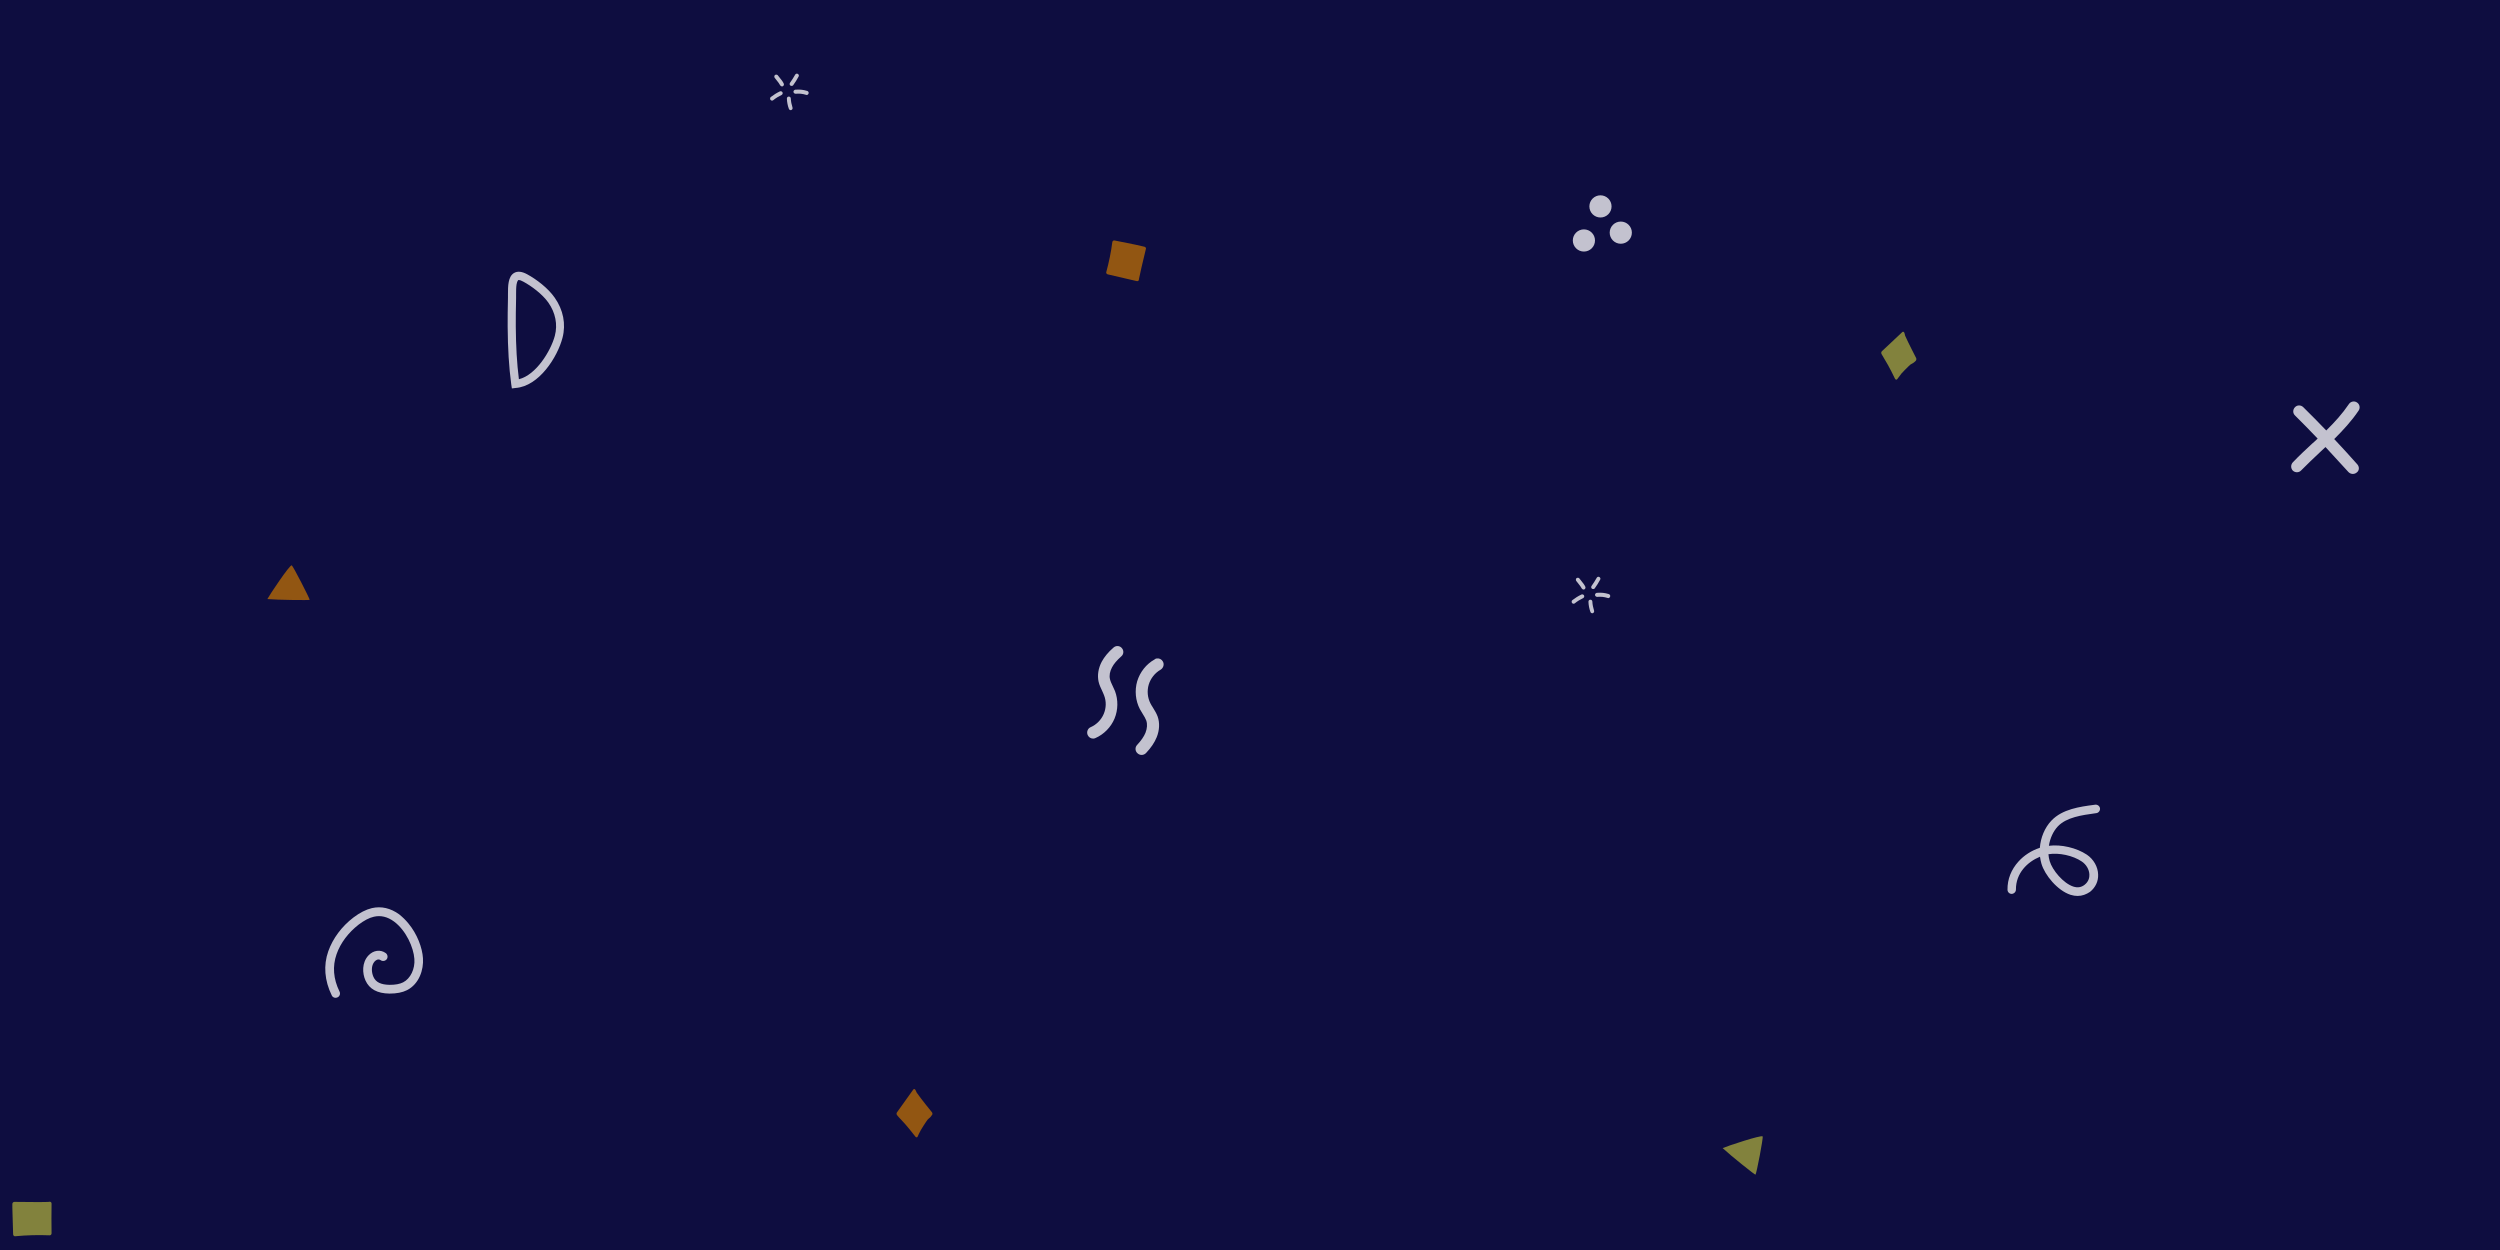
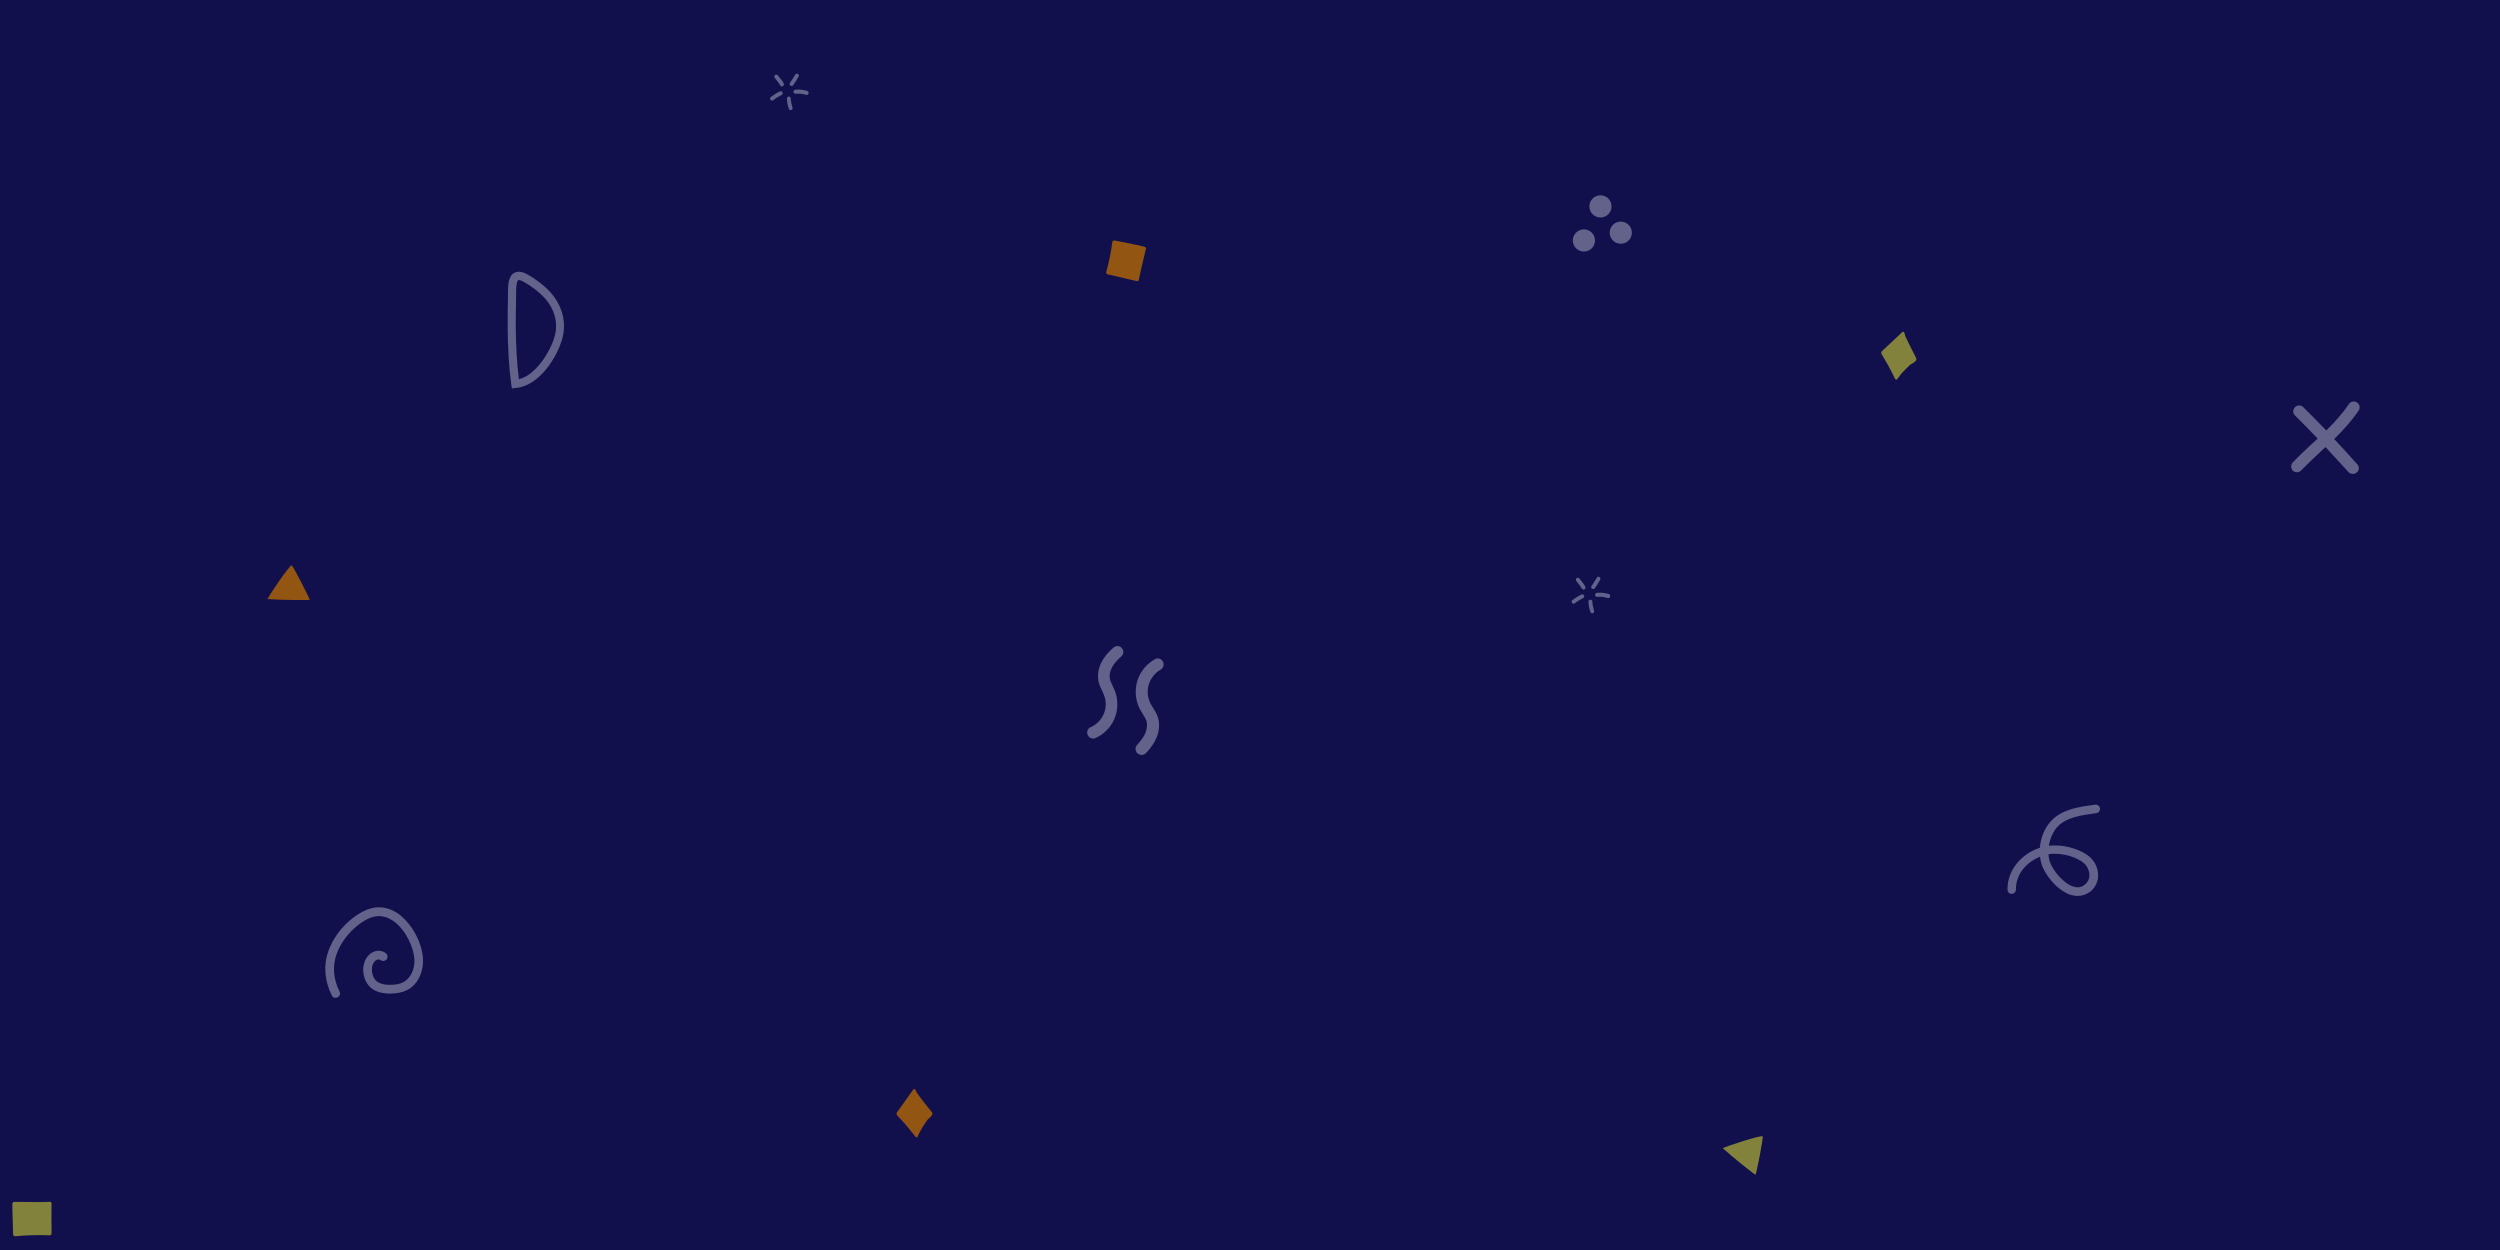
<svg xmlns="http://www.w3.org/2000/svg" width="1296" height="648" viewBox="0 0 1600 800">
-   <rect fill="#0E0D40" width="1600" height="800" />
+   <rect fill="#11104D" width="1600" height="800" />
  <path fill="#82823D" d="M1102.5 734.8c2.5-1.2 24.8-8.6 25.6-7.5.5.7-3.9 23.8-4.6 24.5C1123.3 752.1 1107.5 739.5 1102.5 734.8zM1226.3 229.1c0-.1-4.9-9.4-7-14.2-.1-.3-.3-1.1-.4-1.6-.1-.4-.3-.7-.6-.9-.3-.2-.6-.1-.8.1l-13.1 12.3c0 0 0 0 0 0-.2.2-.3.5-.4.8 0 .3 0 .7.2 1 .1.1 1.4 2.5 2.1 3.6 2.4 3.7 6.5 12.1 6.5 12.2.2.3.4.5.7.6.3 0 .5-.1.7-.3 0 0 1.8-2.5 2.7-3.6 1.5-1.6 3-3.2 4.6-4.7 1.2-1.2 1.6-1.4 2.1-1.6.5-.3 1.1-.5 2.5-1.9C1226.5 230.4 1226.6 229.6 1226.3 229.1zM33 770.3C33 770.3 33 770.3 33 770.3c0-.7-.5-1.2-1.2-1.2-.1 0-.3 0-.4.1-1.6.2-14.3.1-22.2 0-.3 0-.6.1-.9.4-.2.2-.4.5-.4.9 0 .2 0 4.9.1 5.9l.4 13.6c0 .3.2.6.4.9.2.2.5.3.8.3 0 0 .1 0 .1 0 7.3-.7 14.7-.9 22-.6.3 0 .7-.1.9-.3.2-.2.4-.6.4-.9C32.9 783.3 32.9 776.2 33 770.3z" />
  <path fill="#925612" d="M171.1 383.4c1.3-2.5 14.3-22 15.6-21.6.8.3 11.5 21.2 11.5 22.1C198.1 384.2 177.9 384 171.1 383.4zM596.4 711.8c-.1-.1-6.7-8.2-9.7-12.5-.2-.3-.5-1-.7-1.5-.2-.4-.4-.7-.7-.8-.3-.1-.6 0-.8.3L574 712c0 0 0 0 0 0-.2.2-.2.5-.2.9 0 .3.2.7.4.9.1.1 1.8 2.2 2.8 3.1 3.1 3.1 8.8 10.5 8.9 10.6.2.3.5.4.8.4.3 0 .5-.2.6-.5 0 0 1.2-2.8 2-4.1 1.1-1.9 2.3-3.7 3.5-5.5.9-1.4 1.3-1.7 1.7-2 .5-.4 1-.7 2.1-2.4C596.9 713.1 596.8 712.3 596.4 711.8zM727.5 179.9C727.5 179.9 727.5 179.9 727.5 179.9c.6.2 1.3-.2 1.4-.8 0-.1 0-.2 0-.4.2-1.4 2.8-12.6 4.5-19.5.1-.3 0-.6-.2-.8-.2-.3-.5-.4-.8-.5-.2 0-4.7-1.1-5.7-1.3l-13.4-2.7c-.3-.1-.7 0-.9.2-.2.2-.4.4-.5.6 0 0 0 .1 0 .1-.8 6.5-2.2 13.1-3.9 19.4-.1.3 0 .6.2.9.2.3.5.4.8.5C714.8 176.9 721.7 178.5 727.5 179.9zM728.5 178.1c-.1-.1-.2-.2-.4-.2C728.3 177.9 728.4 178 728.5 178.1z" />
-   <g fill-opacity="0.75" fill="#FFF">
+   <g fill-opacity="0.34" fill="#FFF">
    <path d="M699.6 472.7c-1.5 0-2.8-.8-3.5-2.3-.8-1.9 0-4.2 1.9-5 3.7-1.6 6.8-4.7 8.4-8.5 1.6-3.8 1.7-8.1.2-11.9-.3-.9-.8-1.8-1.2-2.8-.8-1.7-1.8-3.7-2.3-5.9-.9-4.1-.2-8.6 2-12.8 1.7-3.1 4.1-6.1 7.6-9.1 1.6-1.4 4-1.2 5.3.4 1.4 1.6 1.2 4-.4 5.3-2.8 2.5-4.7 4.7-5.9 7-1.4 2.6-1.9 5.3-1.3 7.6.3 1.4 1 2.8 1.7 4.3.5 1.1 1 2.2 1.5 3.3 2.1 5.6 2 12-.3 17.6-2.3 5.5-6.8 10.1-12.3 12.5C700.6 472.6 700.1 472.7 699.6 472.7zM740.4 421.4c1.5-.2 3 .5 3.8 1.9 1.1 1.8.4 4.2-1.4 5.3-3.7 2.1-6.4 5.6-7.6 9.5-1.2 4-.8 8.4 1.1 12.1.4.9 1 1.7 1.6 2.7 1 1.7 2.2 3.5 3 5.7 1.4 4 1.2 8.7-.6 13.2-1.4 3.4-3.5 6.6-6.8 10.1-1.5 1.6-3.9 1.7-5.5.2-1.6-1.4-1.7-3.9-.2-5.4 2.6-2.8 4.3-5.3 5.3-7.7 1.1-2.8 1.3-5.6.5-7.9-.5-1.3-1.3-2.7-2.2-4.1-.6-1-1.3-2.1-1.9-3.2-2.8-5.4-3.4-11.9-1.7-17.8 1.8-5.9 5.8-11 11.2-14C739.4 421.6 739.9 421.4 740.4 421.4zM261.3 590.9c5.7 6.8 9 15.7 9.4 22.4.5 7.3-2.4 16.4-10.2 20.4-3 1.5-6.7 2.2-11.2 2.2-7.9-.1-12.9-2.9-15.4-8.4-2.1-4.7-2.3-11.4 1.8-15.9 3.2-3.5 7.8-4.1 11.2-1.6 1.2.9 1.5 2.7.6 3.9-.9 1.2-2.7 1.5-3.9.6-1.8-1.3-3.6.6-3.8.8-2.4 2.6-2.1 7-.8 9.9 1.5 3.4 4.7 5 10.4 5.1 3.6 0 6.4-.5 8.6-1.6 4.7-2.4 7.7-8.6 7.2-15-.5-7.3-5.3-18.2-13-23.9-4.2-3.1-8.5-4.1-12.9-3.1-3.1.7-6.2 2.4-9.7 5-6.6 5.1-11.7 11.8-14.2 19-2.7 7.7-2.1 15.8 1.9 23.9.7 1.4.1 3.1-1.3 3.7-1.4.7-3.1.1-3.7-1.3-4.6-9.4-5.4-19.2-2.2-28.2 2.9-8.2 8.6-15.9 16.1-21.6 4.1-3.1 8-5.1 11.8-6 6-1.4 12 0 17.5 4C257.6 586.9 259.6 588.8 261.3 590.9z" />
    <circle cx="1013.7" cy="153.9" r="7.1" />
    <circle cx="1024.3" cy="132.1" r="7.1" />
    <circle cx="1037.3" cy="148.9" r="7.1" />
    <path d="M1508.7 297.2c-4.8-5.4-9.7-10.8-14.8-16.2 5.6-5.6 11.1-11.5 15.6-18.2 1.2-1.7.7-4.1-1-5.2-1.7-1.2-4.1-.7-5.2 1-4.2 6.2-9.1 11.6-14.5 16.9-4.8-5-9.7-10-14.7-14.9-1.5-1.5-3.9-1.5-5.3 0-1.5 1.5-1.5 3.9 0 5.3 4.9 4.8 9.7 9.8 14.5 14.8-1.1 1.1-2.3 2.2-3.5 3.2-4.1 3.8-8.4 7.8-12.4 12-1.4 1.5-1.4 3.8 0 5.3 0 0 0 0 0 0 1.5 1.4 3.9 1.4 5.3-.1 3.9-4 8.1-7.9 12.1-11.7 1.2-1.1 2.3-2.2 3.5-3.3 4.9 5.3 9.8 10.6 14.6 15.9.1.1.1.1.2.2 1.4 1.4 3.7 1.5 5.2.2C1510 301.2 1510.1 298.8 1508.7 297.2zM327.6 248.6l-.4-2.6c-1.5-11.1-2.2-23.2-2.3-37 0-5.5 0-11.5.2-18.5 0-.7 0-1.5 0-2.3 0-5 0-11.2 3.9-13.5 2.2-1.3 5.1-1 8.5.9 5.7 3.1 13.2 8.7 17.5 14.9 5.5 7.8 7.3 16.9 5 25.7-3.2 12.3-15 31-30 32.1L327.6 248.6zM332.1 179.2c-.2 0-.3 0-.4.1-.1.1-.7.5-1.1 2.7-.3 1.9-.3 4.2-.3 6.3 0 .8 0 1.7 0 2.4-.2 6.9-.2 12.8-.2 18.3.1 12.5.7 23.5 2 33.7 11-2.7 20.4-18.1 23-27.8 1.9-7.2.4-14.8-4.2-21.3l0 0C347 188.1 340 183 335 180.3 333.6 179.5 332.6 179.2 332.1 179.2zM516.3 60.8c-.1 0-.2 0-.4-.1-2.4-.7-4-.9-6.7-.7-.7 0-1.3-.5-1.4-1.2 0-.7.5-1.3 1.2-1.4 3.1-.2 4.9 0 7.6.8.7.2 1.1.9.9 1.6C517.3 60.4 516.8 60.8 516.3 60.8zM506.1 70.5c-.5 0-1-.3-1.2-.8-.8-2.1-1.2-4.3-1.3-6.6 0-.7.5-1.3 1.2-1.3.7 0 1.3.5 1.3 1.2.1 2 .5 3.9 1.1 5.8.2.7-.1 1.4-.8 1.6C506.4 70.5 506.2 70.5 506.1 70.5zM494.1 64.4c-.4 0-.8-.2-1-.5-.4-.6-.3-1.4.2-1.8 1.8-1.4 3.7-2.6 5.8-3.6.6-.3 1.4 0 1.7.6.3.6 0 1.4-.6 1.7-1.9.9-3.7 2-5.3 3.3C494.7 64.3 494.4 64.4 494.1 64.4zM500.5 55.3c-.5 0-.9-.3-1.2-.7-.5-1-1.2-1.9-2.4-3.4-.3-.4-.7-.9-1.1-1.4-.4-.6-.3-1.4.2-1.8.6-.4 1.4-.3 1.8.2.4.5.8 1 1.1 1.4 1.3 1.6 2.1 2.6 2.7 3.9.3.6 0 1.4-.6 1.7C500.9 55.3 500.7 55.3 500.5 55.3zM506.7 55c-.3 0-.5-.1-.8-.2-.6-.4-.7-1.2-.3-1.8 1.2-1.7 2.3-3.4 3.3-5.2.3-.6 1.1-.9 1.7-.5.6.3.9 1.1.5 1.7-1 1.9-2.2 3.8-3.5 5.6C507.4 54.8 507.1 55 506.7 55zM1029.3 382.8c-.1 0-.2 0-.4-.1-2.4-.7-4-.9-6.7-.7-.7 0-1.3-.5-1.4-1.2 0-.7.5-1.3 1.2-1.4 3.1-.2 4.9 0 7.6.8.7.2 1.1.9.9 1.6C1030.3 382.4 1029.8 382.8 1029.3 382.8zM1019.1 392.5c-.5 0-1-.3-1.2-.8-.8-2.1-1.2-4.3-1.3-6.6 0-.7.5-1.3 1.2-1.3.7 0 1.3.5 1.3 1.2.1 2 .5 3.9 1.1 5.8.2.7-.1 1.4-.8 1.6C1019.4 392.5 1019.2 392.5 1019.1 392.5zM1007.1 386.4c-.4 0-.8-.2-1-.5-.4-.6-.3-1.4.2-1.8 1.8-1.4 3.7-2.6 5.8-3.6.6-.3 1.4 0 1.7.6.3.6 0 1.4-.6 1.7-1.9.9-3.7 2-5.3 3.3C1007.7 386.3 1007.4 386.4 1007.1 386.4zM1013.5 377.3c-.5 0-.9-.3-1.2-.7-.5-1-1.2-1.9-2.4-3.4-.3-.4-.7-.9-1.1-1.4-.4-.6-.3-1.4.2-1.8.6-.4 1.4-.3 1.8.2.4.5.8 1 1.1 1.4 1.3 1.6 2.1 2.6 2.7 3.9.3.6 0 1.4-.6 1.7C1013.9 377.3 1013.7 377.3 1013.5 377.3zM1019.7 377c-.3 0-.5-.1-.8-.2-.6-.4-.7-1.2-.3-1.8 1.2-1.7 2.3-3.4 3.3-5.2.3-.6 1.1-.9 1.7-.5.6.3.9 1.1.5 1.7-1 1.9-2.2 3.8-3.5 5.6C1020.4 376.8 1020.1 377 1019.7 377zM1329.7 573.4c-1.4 0-2.9-.2-4.5-.7-8.4-2.7-16.6-12.7-18.7-20-.4-1.4-.7-2.9-.9-4.4-8.1 3.3-15.5 10.6-15.4 21 0 1.5-1.2 2.7-2.7 2.8 0 0 0 0 0 0-1.5 0-2.7-1.2-2.7-2.7-.1-6.7 2.4-12.9 7-18 3.6-4 8.4-7.1 13.7-8.8.5-6.5 3.1-12.9 7.4-17.4 7-7.4 18.2-8.9 27.3-10.1l.7-.1c1.5-.2 2.9.9 3.1 2.3.2 1.5-.9 2.9-2.3 3.1l-.7.1c-8.6 1.2-18.4 2.5-24 8.4-3 3.2-5 7.7-5.7 12.4 7.9-1 17.7 1.3 24.3 5.7 4.3 2.9 7.1 7.8 7.2 12.7.2 4.3-1.7 8.3-5.2 11.1C1335.2 572.4 1332.6 573.4 1329.7 573.4zM1311 546.7c.1 1.5.4 3 .8 4.4 1.7 5.8 8.7 14.2 15.1 16.3 2.8.9 5.1.5 7.2-1.1 2.7-2.1 3.2-4.8 3.1-6.6-.1-3.2-2-6.4-4.8-8.3C1326.7 547.5 1317.7 545.6 1311 546.7z" />
  </g>
</svg>
